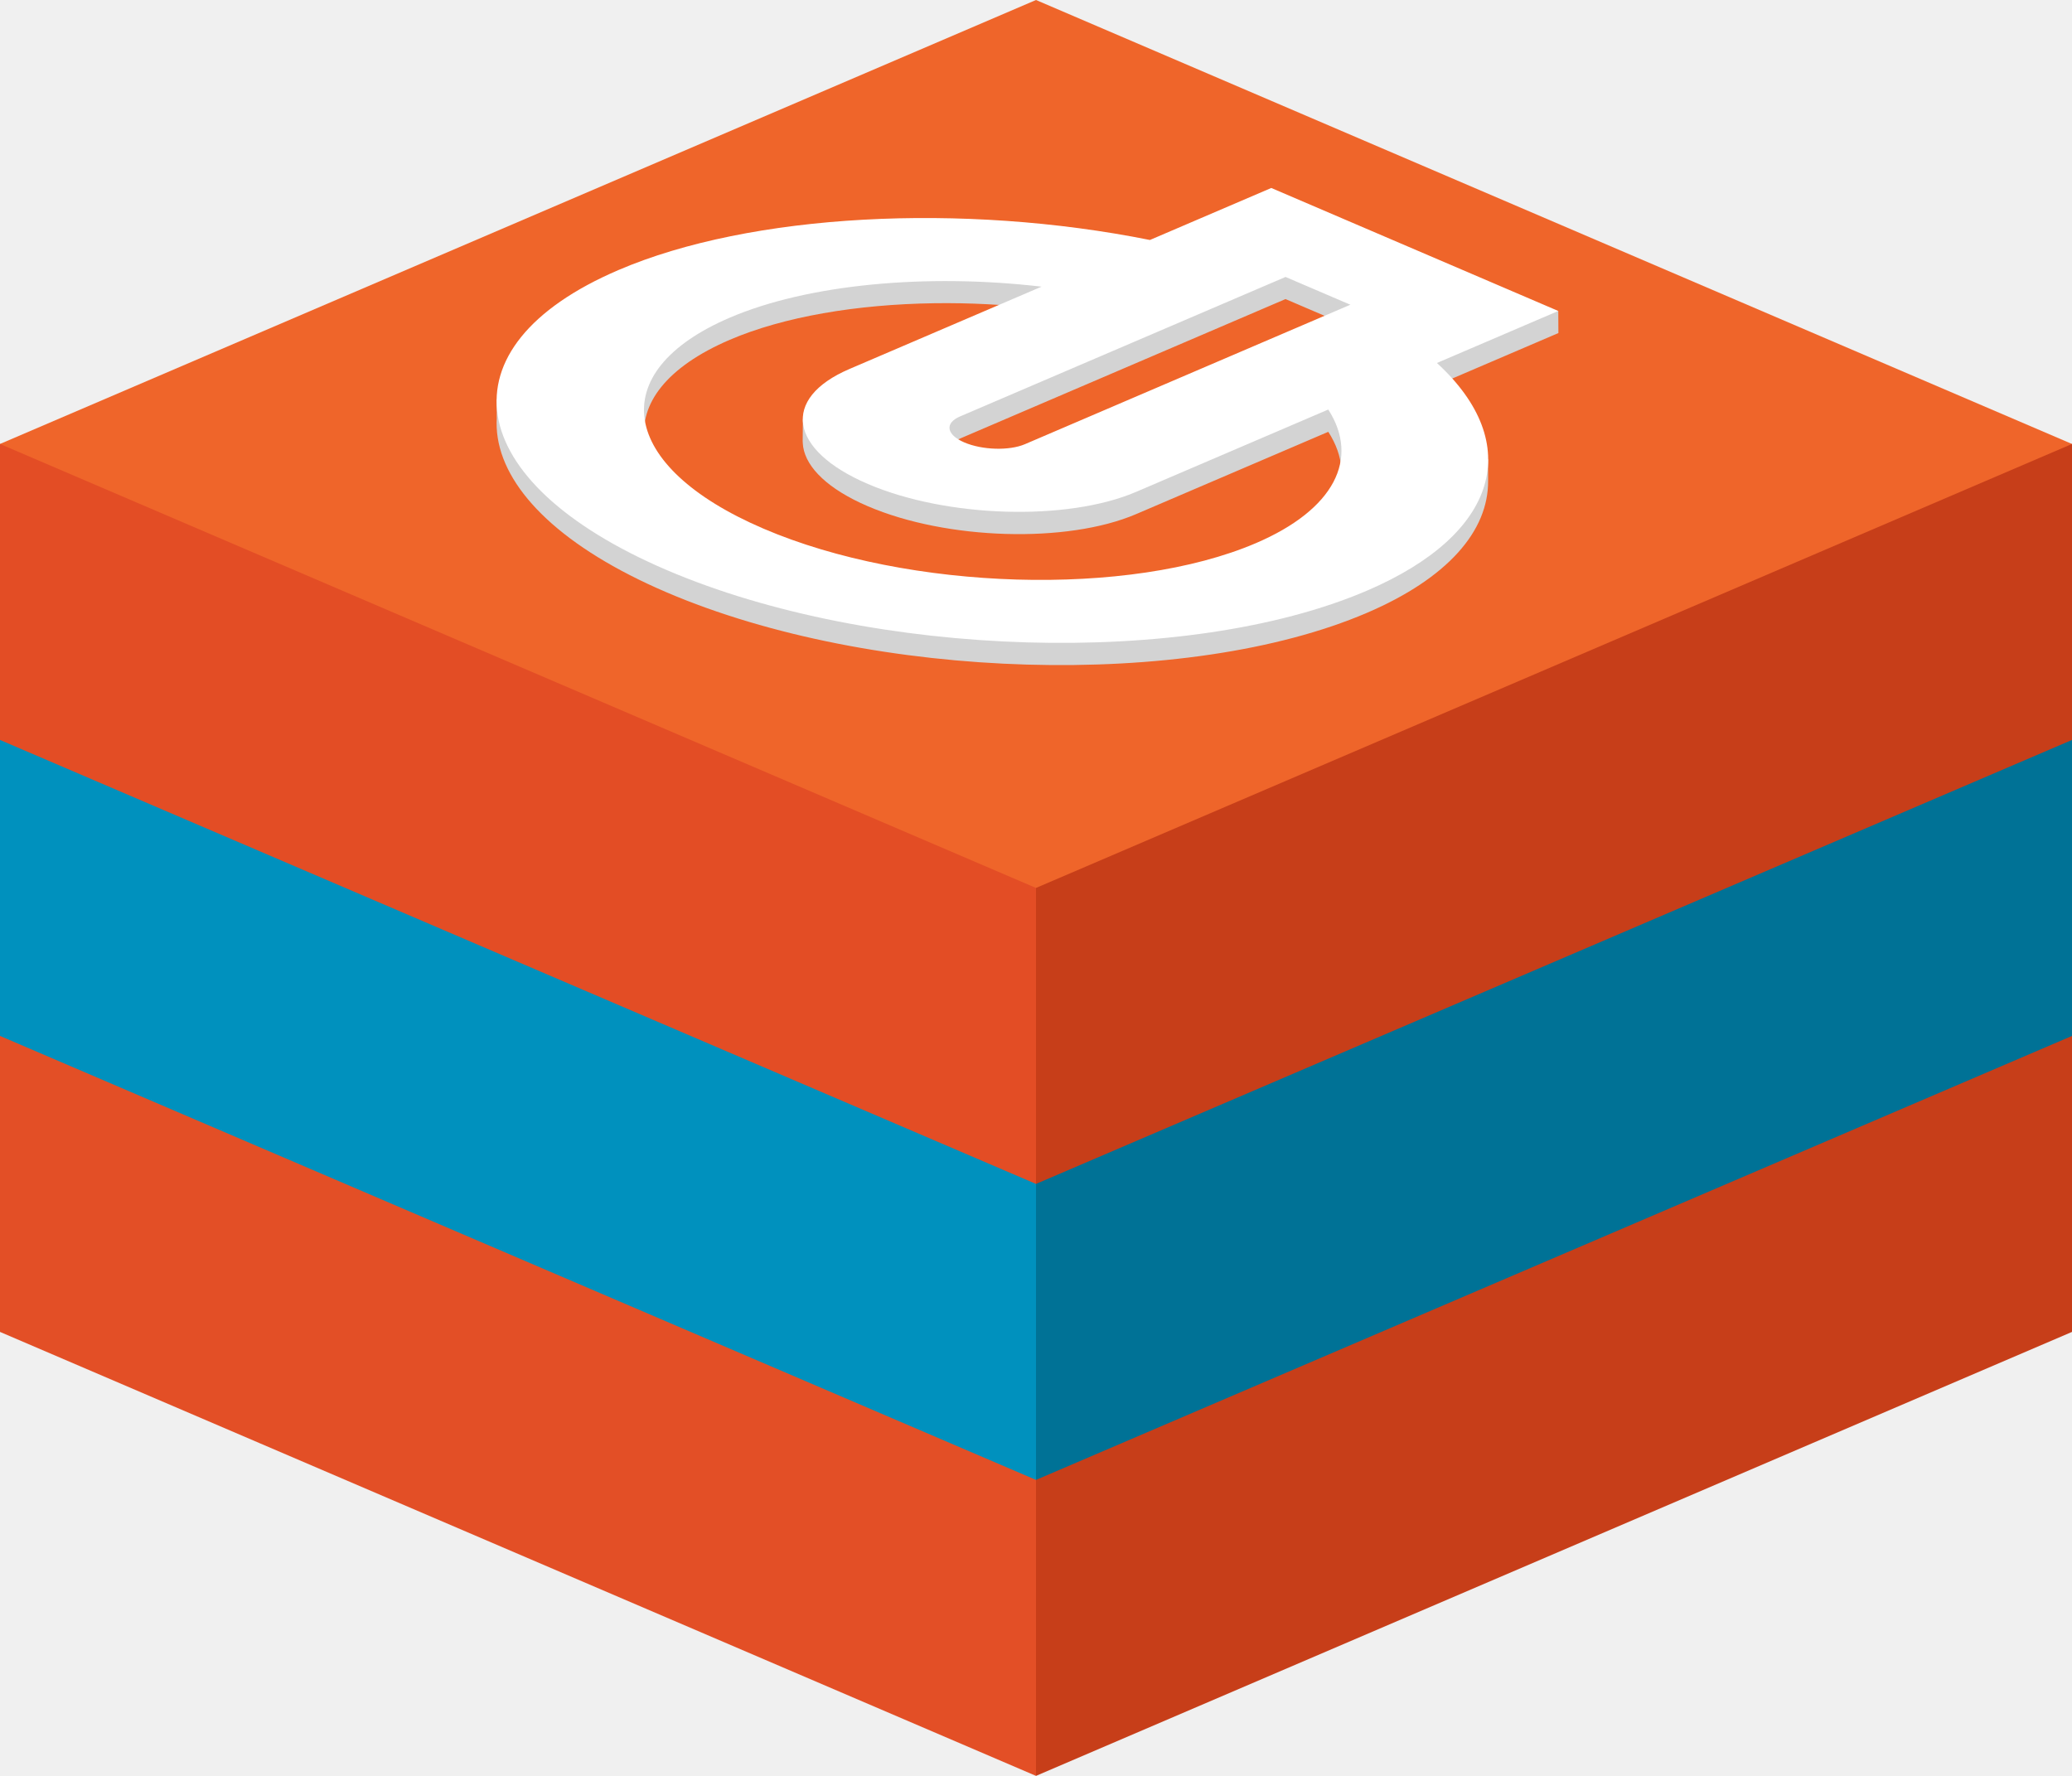
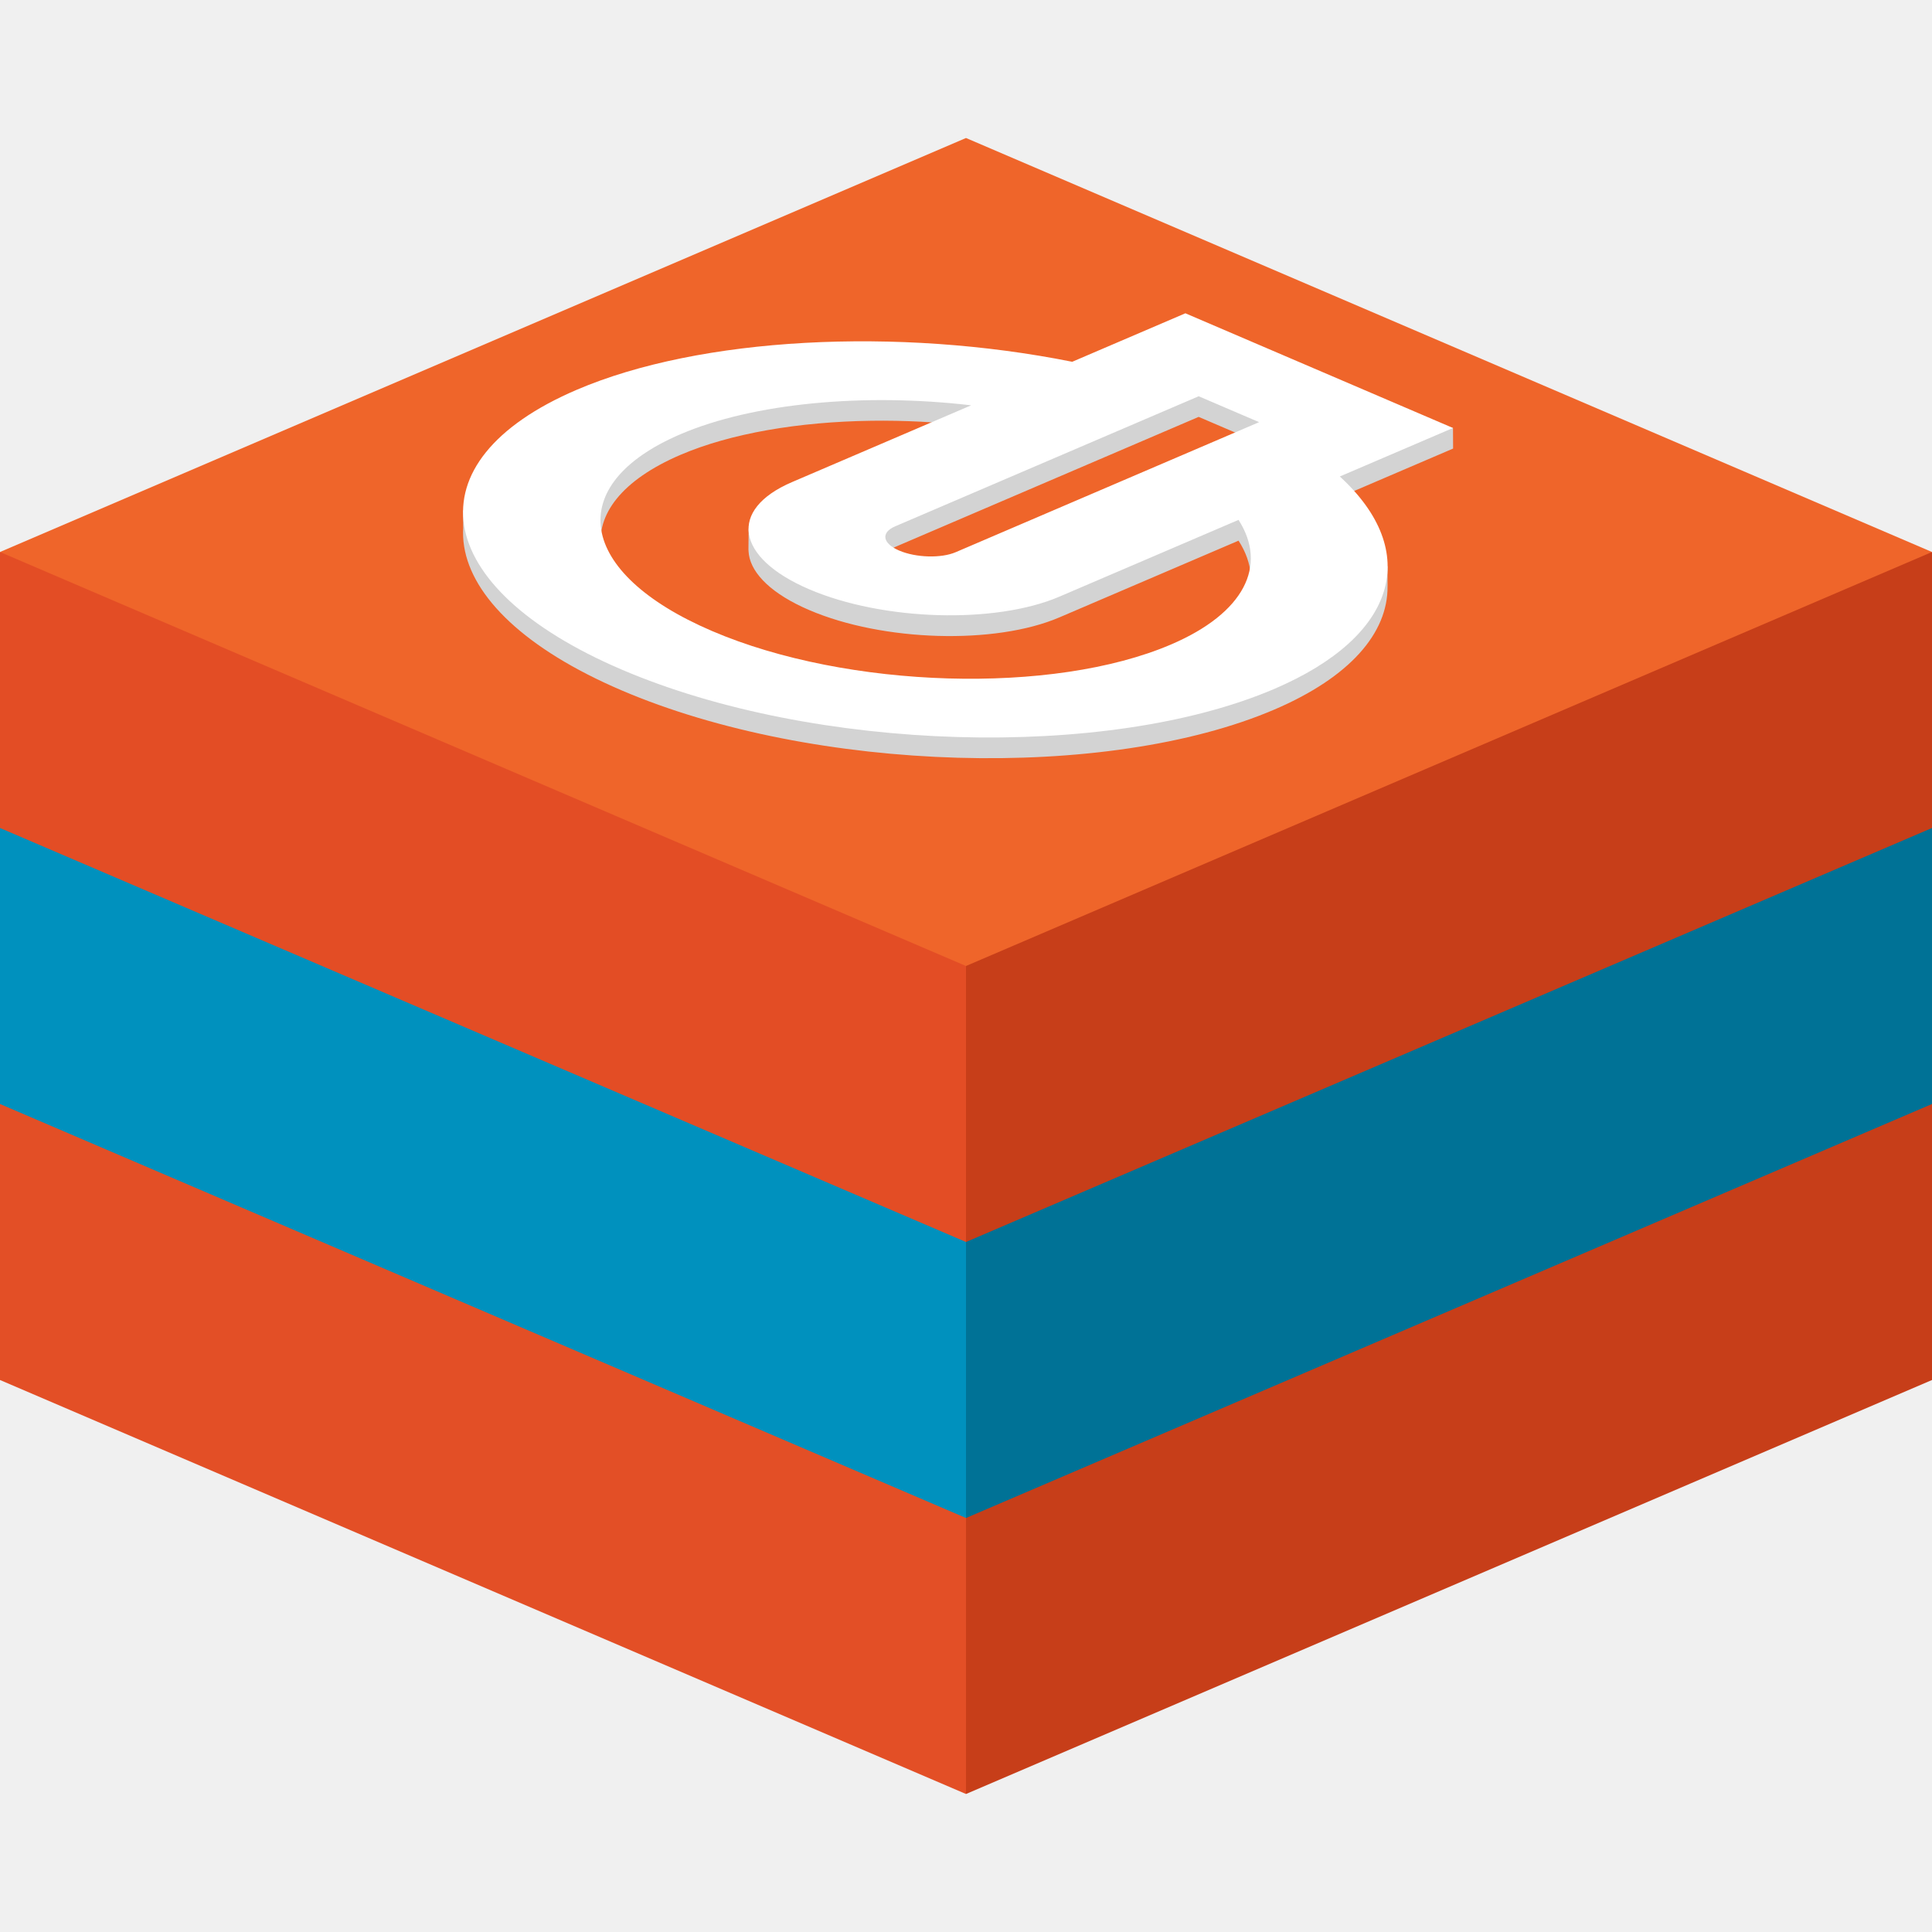
- <svg xmlns="http://www.w3.org/2000/svg" version="1.1" id="svg2" height="240" width="280">
+ <svg xmlns="http://www.w3.org/2000/svg" version="1.1" id="svg2" height="280" width="280">
  <defs id="defs4" />
-   <g id="layer1" transform="translate(-260,-272.3622)">
+   <g id="layer1" transform="translate(-260,-232.3622)">
    <g id="g7295">
-       <path style="fill:#c73e19;fill-opacity:1;stroke:none" d="m 400,512.362 140,-60 0,-45 -140,60 z" id="path3117-6" />
-       <path style="fill:#e34f26;fill-opacity:1;stroke:none" d="m 260,407.362 0,45 140,60 0,-45 z" id="path3115-2" />
-       <path style="fill:#0091be;fill-opacity:1;stroke:none" d="m 260,367.362 0,45 140,60 0,-45 z" id="path3115-3" />
-       <path style="fill:#007296;fill-opacity:1;stroke:none" d="m 400,472.362 140,-60 0,-45 -140,60 z" id="path3117-3" />
-       <path style="fill:#c73e19;fill-opacity:1;stroke:none" d="m 535,332.362 -135,55 0,45 140,-60 0,-40" id="path3117" />
-       <path style="fill:#e34d25;fill-opacity:1;stroke:none" d="m 260,332.362 0,40 140,60 0,-45 -135,-55" id="path3115" />
-       <path style="fill:#ef652a;fill-opacity:1;stroke:none" d="m 260,332.362 140,60 140,-60 -140,-60 z" id="path3095" />
-       <g id="g7269">
-         <path id="path7229" style="fill:#d3d3d3;stroke:none" d="m 327.125,326.312 0,2.5 c 1.107,0 1.106,-2.5 0,-2.5 z m 41.375,2.625 -0.031,3.156 0.031,0 c -0.013,-0.846 0.179,-1.696 0.625,-2.5 L 369.094,329 z m 63.312,-28.188 -16.406,7.031 c -25.323,-5.076 -53.967,-3.586 -71.812,4.062 -24.276,10.404 -21.426,28.607 6.469,40.562 27.895,11.955 70.381,13.185 94.656,2.781 10.924,-4.682 16.439,-11.084 16.375,-17.844 -10e-4,-0.142 0.006,-0.295 0,-0.438 l 0,-2.469 -0.375,0 c -0.818,-3.355 -2.97,-6.76 -6.531,-10.031 l 16.406,-7.031 -0.015,-2.984 -4.579,-0.016 0,1.031 z m 1.906,12.031 8.75,3.75 -43.969,18.875 c -2.097,0.899 -5.741,0.798 -8.188,-0.25 -2.407,-1.031 -2.694,-2.618 -0.562,-3.531 z m -47.469,0.562 c 4.767,-0.068 9.655,0.184 14.5,0.75 l -25.969,11.125 c -9.284,3.979 -8.193,10.98 2.5,15.562 10.653,4.566 26.932,5.056 36.25,1.062 L 439.5,330.719 c 4.259,6.629 0.844,13.509 -9.781,18.062 -17.089,7.324 -46.922,6.435 -66.531,-1.969 -19.61,-8.404 -21.652,-21.207 -4.562,-28.531 7.281,-3.12 17.137,-4.788 27.625,-4.938 z" />
-         <path style="fill:#ffffff;fill-opacity:1" d="m 429.712,345.767 0,0 c 10.625,-4.554 14.043,-11.429 9.784,-18.059 l -25.96,11.126 c -9.318,3.994 -25.603,3.498 -36.256,-1.067 -10.693,-4.583 -11.774,-11.559 -2.49,-15.538 l 25.96,-11.126 c -15.503,-1.811 -31.547,-0.346 -42.137,4.193 -17.089,7.324 -15.04,20.109 4.569,28.513 19.61,8.404 49.441,9.282 66.53,1.958 m 12.803,-32.238 -0.034,0.015 -8.759,-3.754 -43.978,18.848 c -2.132,0.914 -1.844,2.481 0.563,3.513 2.446,1.048 6.099,1.14 8.196,0.241 l 44.012,-18.862 m -10.686,-15.779 -0.034,0.015 38.785,16.622 -16.401,7.029 c 11.849,10.884 8.373,23.129 -9.473,30.777 -24.276,10.404 -66.734,9.154 -94.629,-2.801 -27.895,-11.955 -30.772,-30.135 -6.496,-40.538 17.846,-7.648 46.49,-9.136 71.813,-4.06 l 16.436,-7.044" id="path3041-8-2" />
+       <g id="g2994" transform="translate(0,-20)">
+         <path id="path3117-6" d="m 400,512.362 140,-60 0,-45 -140,60 z" style="fill:#c73e19;fill-opacity:1;stroke:none" />
+         <path id="path3115-2" d="m 260,407.362 0,45 140,60 0,-45 z" style="fill:#e34f26;fill-opacity:1;stroke:none" />
+         <path id="path3115-3" d="m 260,367.362 0,45 140,60 0,-45 z" style="fill:#0091be;fill-opacity:1;stroke:none" />
+         <path id="path3117-3" d="m 400,472.362 140,-60 0,-45 -140,60 z" style="fill:#007296;fill-opacity:1;stroke:none" />
+         <path id="path3117" d="m 535,332.362 -135,55 0,45 140,-60 0,-40" style="fill:#c73e19;fill-opacity:1;stroke:none" />
+         <path id="path3115" d="m 260,332.362 0,40 140,60 0,-45 -135,-55" style="fill:#e34d25;fill-opacity:1;stroke:none" />
+         <path id="path3095" d="m 260,332.362 140,60 140,-60 -140,-60 z" style="fill:#ef652a;fill-opacity:1;stroke:none" />
+         <g id="g7269">
+           <path d="m 327.125,326.312 0,2.5 c 1.107,0 1.106,-2.5 0,-2.5 z m 41.375,2.625 -0.031,3.156 0.031,0 c -0.013,-0.846 0.179,-1.696 0.625,-2.5 L 369.094,329 z m 63.312,-28.188 -16.406,7.031 c -25.323,-5.076 -53.967,-3.586 -71.812,4.062 -24.276,10.404 -21.426,28.607 6.469,40.562 27.895,11.955 70.381,13.185 94.656,2.781 10.924,-4.682 16.439,-11.084 16.375,-17.844 -10e-4,-0.142 0.006,-0.295 0,-0.438 l 0,-2.469 -0.375,0 c -0.818,-3.355 -2.97,-6.76 -6.531,-10.031 l 16.406,-7.031 -0.015,-2.984 -4.579,-0.016 0,1.031 z m 1.906,12.031 8.75,3.75 -43.969,18.875 c -2.097,0.899 -5.741,0.798 -8.188,-0.25 -2.407,-1.031 -2.694,-2.618 -0.562,-3.531 z m -47.469,0.562 c 4.767,-0.068 9.655,0.184 14.5,0.75 l -25.969,11.125 c -9.284,3.979 -8.193,10.98 2.5,15.562 10.653,4.566 26.932,5.056 36.25,1.062 L 439.5,330.719 c 4.259,6.629 0.844,13.509 -9.781,18.062 -17.089,7.324 -46.922,6.435 -66.531,-1.969 -19.61,-8.404 -21.652,-21.207 -4.562,-28.531 7.281,-3.12 17.137,-4.788 27.625,-4.938 z" style="fill:#d3d3d3;stroke:none" id="path7229" />
+           <path id="path3041-8-2" d="m 429.712,345.767 0,0 c 10.625,-4.554 14.043,-11.429 9.784,-18.059 l -25.96,11.126 c -9.318,3.994 -25.603,3.498 -36.256,-1.067 -10.693,-4.583 -11.774,-11.559 -2.49,-15.538 l 25.96,-11.126 c -15.503,-1.811 -31.547,-0.346 -42.137,4.193 -17.089,7.324 -15.04,20.109 4.569,28.513 19.61,8.404 49.441,9.282 66.53,1.958 m 12.803,-32.238 -0.034,0.015 -8.759,-3.754 -43.978,18.848 c -2.132,0.914 -1.844,2.481 0.563,3.513 2.446,1.048 6.099,1.14 8.196,0.241 l 44.012,-18.862 m -10.686,-15.779 -0.034,0.015 38.785,16.622 -16.401,7.029 c 11.849,10.884 8.373,23.129 -9.473,30.777 -24.276,10.404 -66.734,9.154 -94.629,-2.801 -27.895,-11.955 -30.772,-30.135 -6.496,-40.538 17.846,-7.648 46.49,-9.136 71.813,-4.06 l 16.436,-7.044" style="fill:#ffffff;fill-opacity:1" />
+         </g>
      </g>
    </g>
  </g>
</svg>
